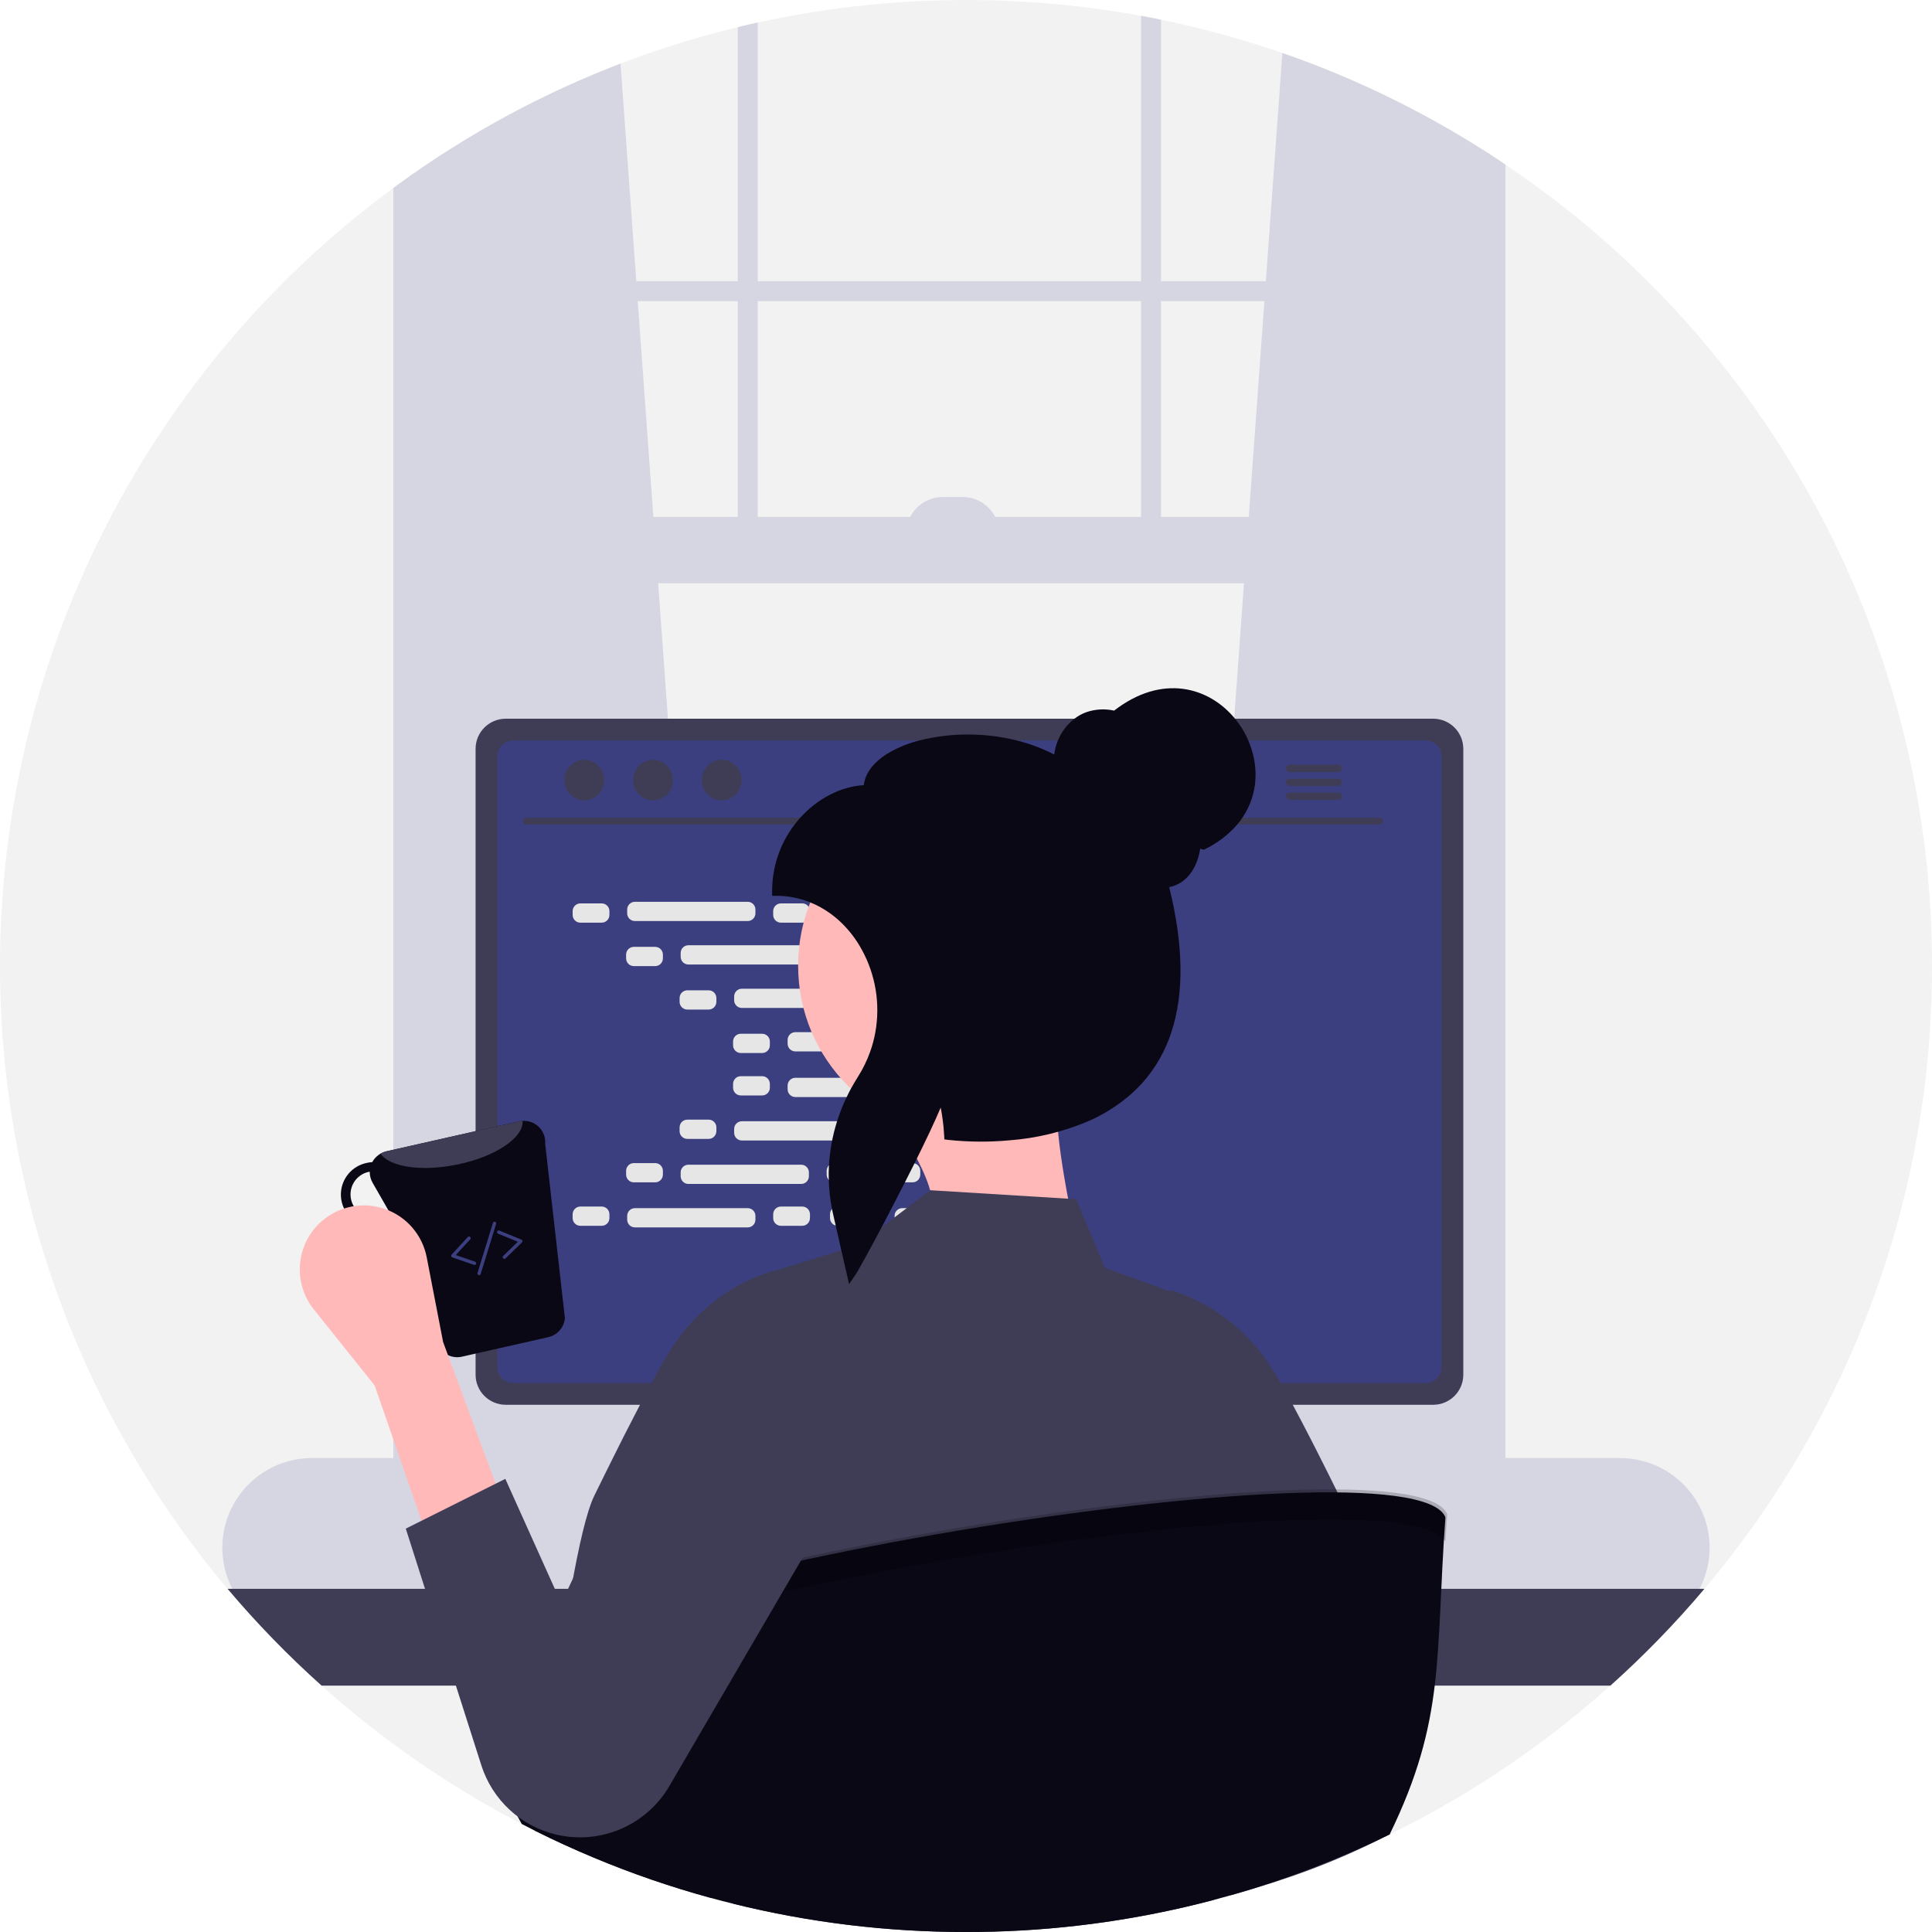
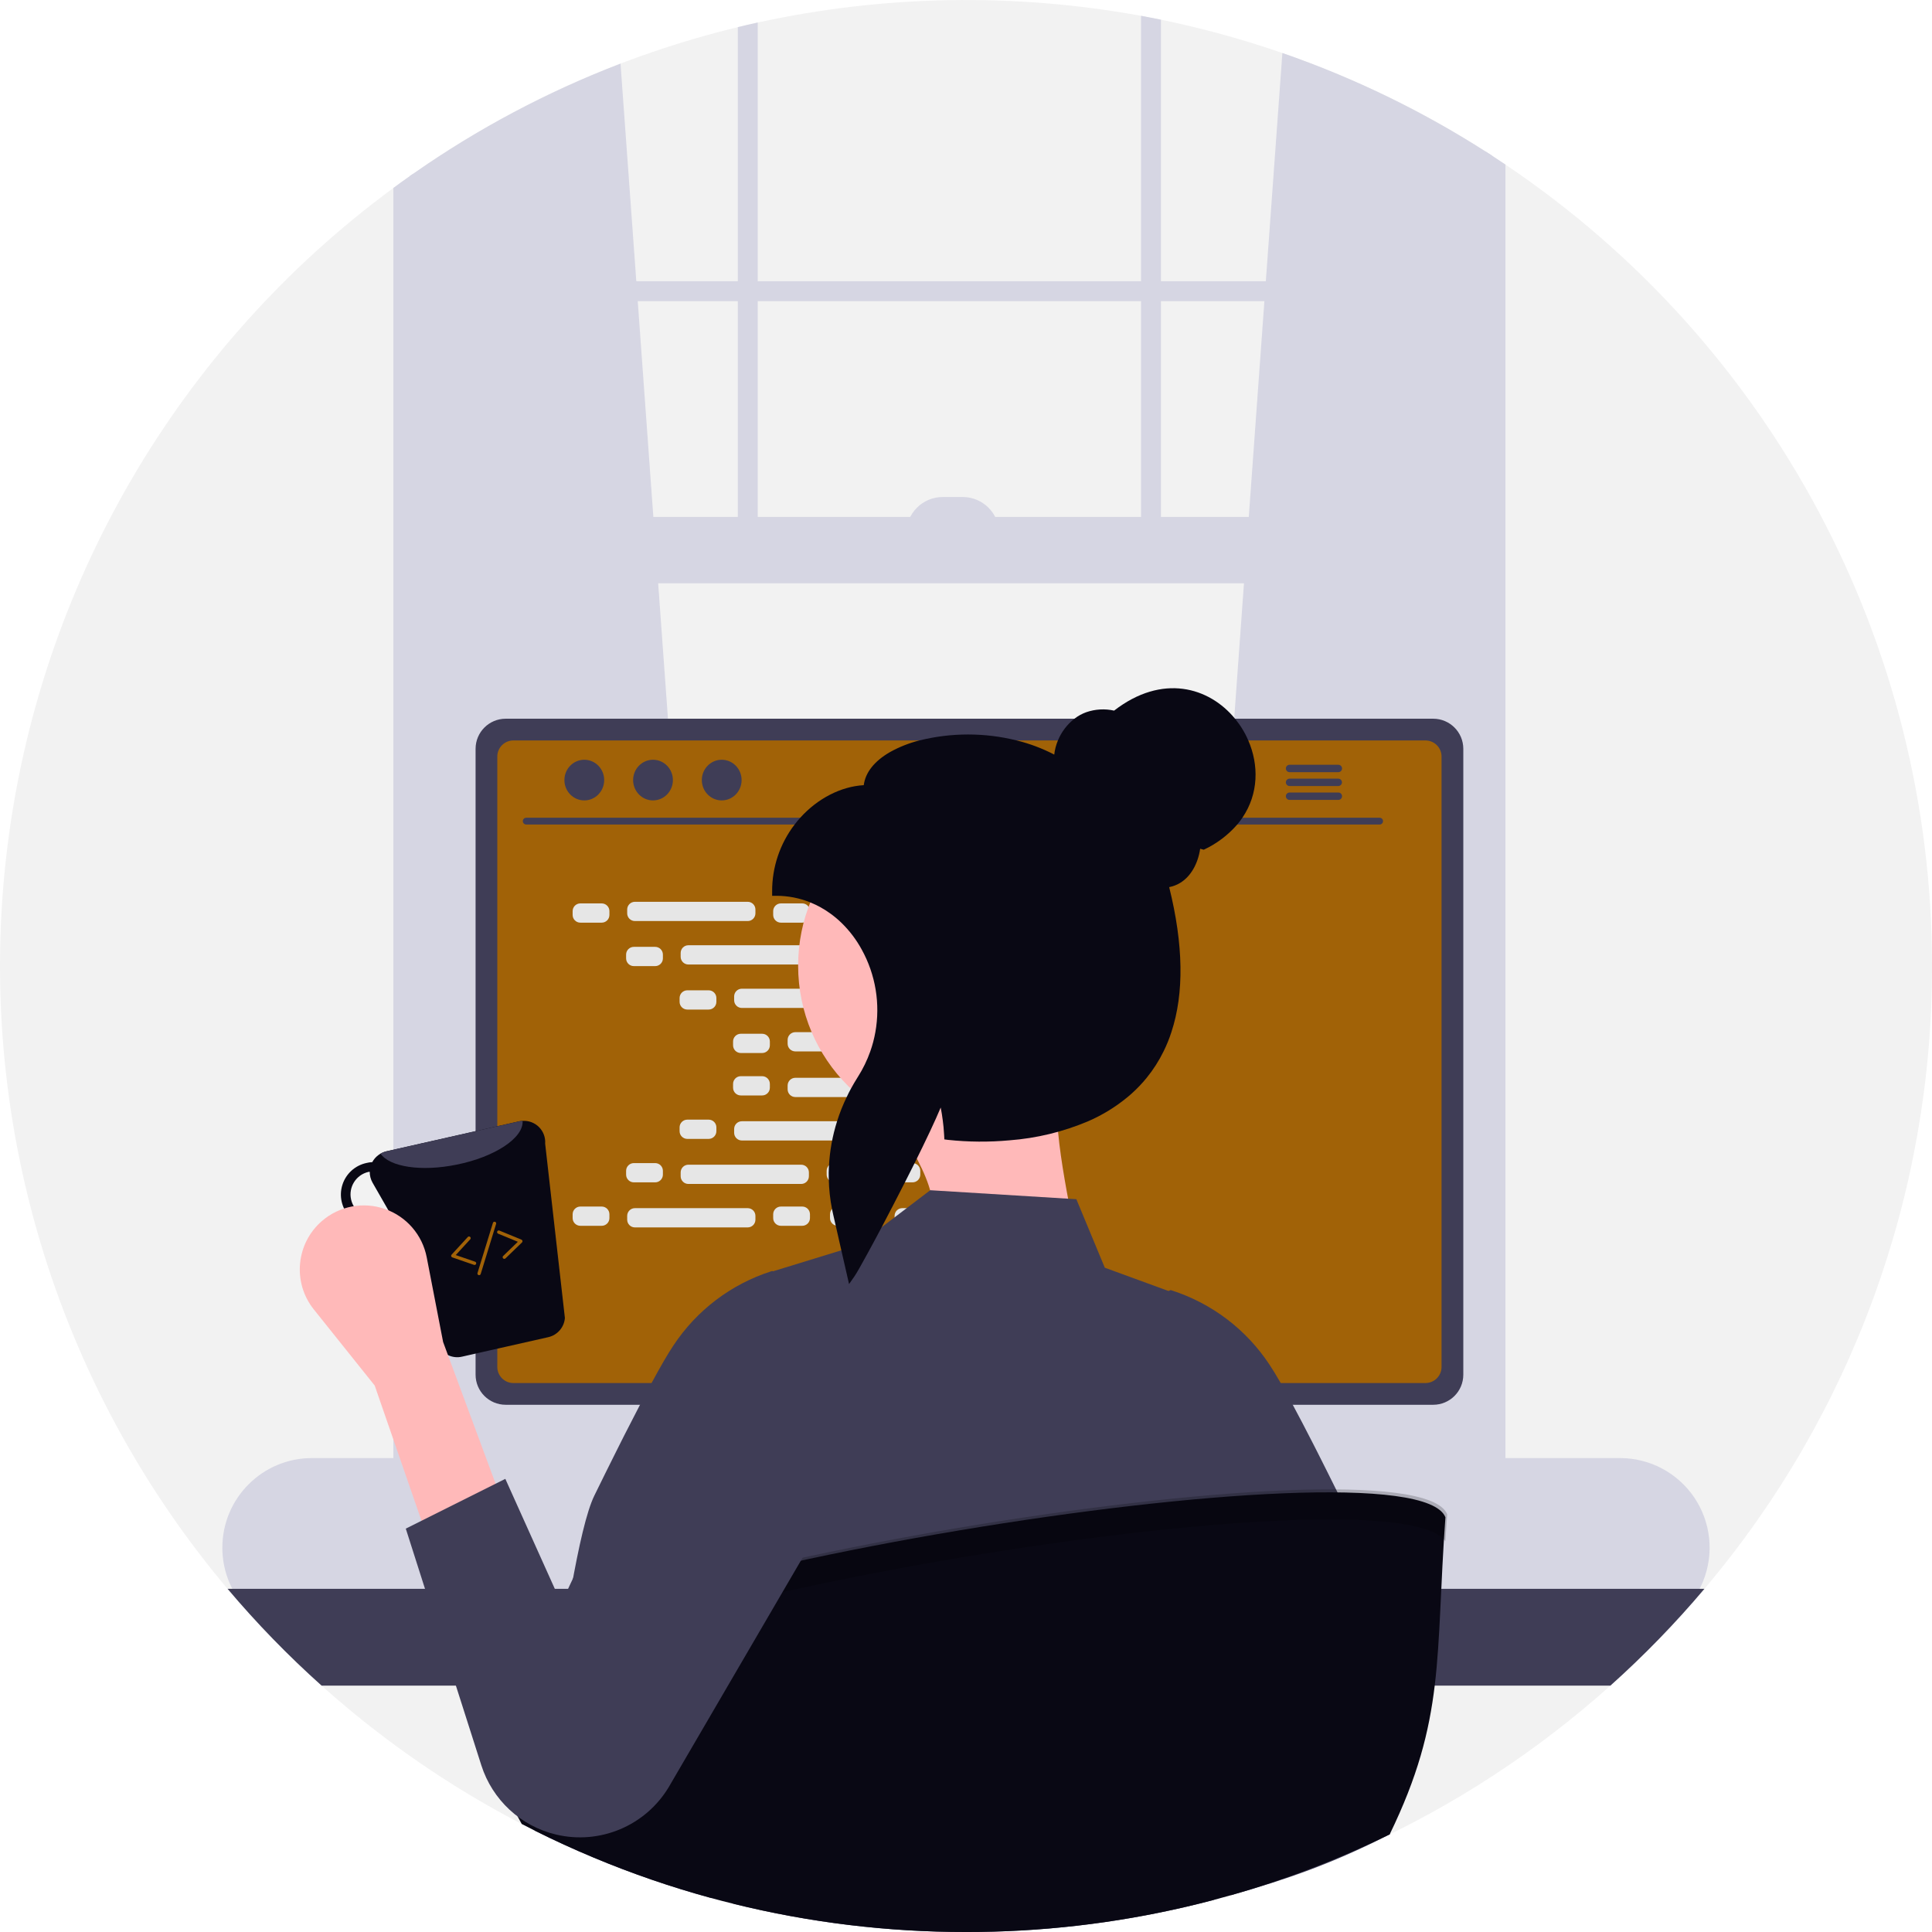
<svg xmlns="http://www.w3.org/2000/svg" width="720" height="719.998" viewBox="0 0 720 719.998" role="img" artist="Katerina Limpitsouni" source="https://undraw.co/">
  <g id="Group_67" data-name="Group 67" transform="translate(-670.999 -251)">
-     <path id="Path_1041-232" data-name="Path 1041" d="M1031,521a358.581,358.581,0,0,1-84.818,232.118c-1.993,2.367-4.023,4.7-6.091,7.013a361.981,361.981,0,0,1-84.07,69.745q-10.8,6.484-22.073,12.22c-.76.386-1.532.772-2.292,1.146-.909.461-1.831.909-2.753,1.358a356.461,356.461,0,0,1-59.194,22.7q-3.177.9-6.365,1.744a359.482,359.482,0,0,1-82.015,11.821c-1.445.037-2.865.062-4.235.087-.486.013-.959.025-1.433.025-1.557.012-3.1.025-4.659.025a360.337,360.337,0,0,1-86.624-10.5q-4.26-1.047-8.483-2.205a355.62,355.62,0,0,1-43.561-14.985q-11.211-4.671-22.024-10.078c-1.632-.822-3.264-1.644-4.871-2.491-.685-.336-1.358-.7-2.03-1.046a361.811,361.811,0,0,1-101.709-79.8c-1.993-2.23-3.949-4.5-5.88-6.776a360.031,360.031,0,0,1,61.773-522.061c2.043-1.507,4.1-3,6.179-4.46l1.233-.859a357.2,357.2,0,0,1,120.955-54.623c2.466-.61,4.933-1.183,7.424-1.719a363.484,363.484,0,0,1,142.854-2.5c2.479.461,4.958.934,7.424,1.445a357.857,357.857,0,0,1,120.955,49.117c.822.523,1.644,1.046,2.466,1.594,1.657,1.071,3.313,2.167,4.945,3.276A359.607,359.607,0,0,1,1031,521Z" transform="translate(360 90)" fill="#f2f2f2" />
-     <path id="Path_1042-233" data-name="Path 1042" d="M549.936,702.564,434.873,712.779l-1.233.112V221.922l1.233-.859a359.155,359.155,0,0,1,77.244-41.032L518,261.123l.536,7.424,5.817,80.421,1.794,24.739L549.724,699.7Z" transform="translate(390.13 94.675)" fill="#d6d6e3" />
-     <path id="Path_1043-234" data-name="Path 1043" d="M777.877,213.557c.822.523,1.644,1.046,2.466,1.594V713.67l-2.466-.224-113.817-10.1.212-2.865,23.581-325.992,1.794-24.739,5.817-80.421L696,261.9l6.166-85.042a358.362,358.362,0,0,1,75.712,36.7Z" transform="translate(446.738 93.896)" fill="#d6d6e3" />
-     <path id="Path_1044-235" data-name="Path 1044" d="M835.7,206.32V713.233c0,9.729-6.7,17.639-14.948,17.639H451.04c-6.826,0-12.619-5.431-14.375-12.843a20.064,20.064,0,0,1-.573-4.8V214.6l-1.233.859c-2.08,1.457-4.136,2.952-6.179,4.46V713.233a28.549,28.549,0,0,0,7.7,19.931,21.252,21.252,0,0,0,9.691,5.8,18.83,18.83,0,0,0,4.97.66H820.756a19,19,0,0,0,4.983-.66c9.94-2.678,17.377-13.192,17.377-25.736V211.191c-1.632-1.109-3.289-2.2-4.945-3.276C837.348,207.366,836.526,206.843,835.7,206.32Z" transform="translate(388.911 101.134)" fill="#d6d6e3" />
+     <path id="Path_1041-1094" data-name="Path 1041" d="M1031,521a358.581,358.581,0,0,1-84.818,232.118c-1.993,2.367-4.023,4.7-6.091,7.013a361.981,361.981,0,0,1-84.07,69.745q-10.8,6.484-22.073,12.22c-.76.386-1.532.772-2.292,1.146-.909.461-1.831.909-2.753,1.358a356.461,356.461,0,0,1-59.194,22.7q-3.177.9-6.365,1.744a359.482,359.482,0,0,1-82.015,11.821c-1.445.037-2.865.062-4.235.087-.486.013-.959.025-1.433.025-1.557.012-3.1.025-4.659.025a360.337,360.337,0,0,1-86.624-10.5q-4.26-1.047-8.483-2.205a355.62,355.62,0,0,1-43.561-14.985q-11.211-4.671-22.024-10.078c-1.632-.822-3.264-1.644-4.871-2.491-.685-.336-1.358-.7-2.03-1.046a361.811,361.811,0,0,1-101.709-79.8c-1.993-2.23-3.949-4.5-5.88-6.776a360.031,360.031,0,0,1,61.773-522.061c2.043-1.507,4.1-3,6.179-4.46l1.233-.859a357.2,357.2,0,0,1,120.955-54.623c2.466-.61,4.933-1.183,7.424-1.719a363.484,363.484,0,0,1,142.854-2.5c2.479.461,4.958.934,7.424,1.445a357.857,357.857,0,0,1,120.955,49.117c.822.523,1.644,1.046,2.466,1.594,1.657,1.071,3.313,2.167,4.945,3.276A359.607,359.607,0,0,1,1031,521Z" transform="translate(360 90)" fill="#f2f2f2" />
+     <path id="Path_1042-1095" data-name="Path 1042" d="M549.936,702.564,434.873,712.779l-1.233.112V221.922l1.233-.859a359.155,359.155,0,0,1,77.244-41.032L518,261.123l.536,7.424,5.817,80.421,1.794,24.739L549.724,699.7Z" transform="translate(390.13 94.675)" fill="#d6d6e3" />
+     <path id="Path_1043-1096" data-name="Path 1043" d="M777.877,213.557c.822.523,1.644,1.046,2.466,1.594V713.67l-2.466-.224-113.817-10.1.212-2.865,23.581-325.992,1.794-24.739,5.817-80.421L696,261.9l6.166-85.042a358.362,358.362,0,0,1,75.712,36.7Z" transform="translate(446.738 93.896)" fill="#d6d6e3" />
+     <path id="Path_1044-1097" data-name="Path 1044" d="M835.7,206.32V713.233c0,9.729-6.7,17.639-14.948,17.639H451.04c-6.826,0-12.619-5.431-14.375-12.843a20.064,20.064,0,0,1-.573-4.8V214.6l-1.233.859c-2.08,1.457-4.136,2.952-6.179,4.46V713.233a28.549,28.549,0,0,0,7.7,19.931,21.252,21.252,0,0,0,9.691,5.8,18.83,18.83,0,0,0,4.97.66H820.756a19,19,0,0,0,4.983-.66c9.94-2.678,17.377-13.192,17.377-25.736V211.191c-1.632-1.109-3.289-2.2-4.945-3.276C837.348,207.366,836.526,206.843,835.7,206.32Z" transform="translate(388.911 101.134)" fill="#d6d6e3" />
    <rect id="Rectangle_265" data-name="Rectangle 265" width="407.026" height="7.423" transform="translate(821.298 355.803)" fill="#d6d6e3" />
-     <path id="Path_1045-236" data-name="Path 1045" d="M531.73,169.459c2.466-.61,4.933-1.183,7.424-1.719V369.3H531.73Z" transform="translate(414.228 91.656)" fill="#d6d6e3" />
-     <path id="Path_1046-237" data-name="Path 1046" d="M652.37,165.73c2.479.461,4.958.934,7.424,1.445V369.8H652.37Z" transform="translate(443.866 91.162)" fill="#d6d6e3" />
-     <path id="Path_1047-238" data-name="Path 1047" d="M898.373,597.21H410.929a33.409,33.409,0,0,0,0,66.818H898.373a33.338,33.338,0,0,0,25.068-11.353,33.758,33.758,0,0,0,3.757-5.2,31.822,31.822,0,0,0,2.18-4.434,33.388,33.388,0,0,0-31-45.828Z" transform="translate(376.343 197.164)" fill="#d6d6e3" />
+     <path id="Path_1045-1098" data-name="Path 1045" d="M531.73,169.459c2.466-.61,4.933-1.183,7.424-1.719V369.3H531.73Z" transform="translate(414.228 91.656)" fill="#d6d6e3" />
+     <path id="Path_1046-1099" data-name="Path 1046" d="M652.37,165.73c2.479.461,4.958.934,7.424,1.445V369.8H652.37Z" transform="translate(443.866 91.162)" fill="#d6d6e3" />
+     <path id="Path_1047-1100" data-name="Path 1047" d="M898.373,597.21H410.929a33.409,33.409,0,0,0,0,66.818H898.373a33.338,33.338,0,0,0,25.068-11.353,33.758,33.758,0,0,0,3.757-5.2,31.822,31.822,0,0,0,2.18-4.434,33.388,33.388,0,0,0-31-45.828Z" transform="translate(376.343 197.164)" fill="#d6d6e3" />
    <rect id="Rectangle_266" data-name="Rectangle 266" width="404.552" height="24.743" transform="translate(823.772 443.642)" fill="#d6d6e3" />
-     <path id="Path_1048-239" data-name="Path 1048" d="M284.729,148.69h7.423A13.609,13.609,0,0,1,305.761,162.3H271.12a13.609,13.609,0,0,1,13.609-13.609Z" transform="translate(737.607 287.529)" fill="#d6d6e3" />
-     <path id="Path_1049-240" data-name="Path 1049" d="M929.452,636.34A359.994,359.994,0,0,1,894.424,672.4H414.118A360,360,0,0,1,379.09,636.34Z" transform="translate(376.729 206.777)" fill="#3f3d56" />
-     <path id="Path_1050-241" data-name="Path 1050" d="M649.079,536.07H568.21a3.957,3.957,0,0,0-1.283.2,4.3,4.3,0,0,0-3.027,4.111V668.136h89.5V540.38a4.314,4.314,0,0,0-4.322-4.31ZM618.473,599.1a9.381,9.381,0,0,1-1.943,5.73,9.548,9.548,0,0,1-17.165-5.73V584.277a9.554,9.554,0,1,1,19.109,0Z" transform="translate(422.131 182.144)" fill="#2f2e41" />
-     <path id="Path_1051-242" data-name="Path 1051" d="M563.68,638.81v12.32a2.416,2.416,0,0,0,2.4,2.417h85.241a2.424,2.424,0,0,0,2.4-2.417V638.81Z" transform="translate(422.077 207.384)" fill="#3f3d56" />
-     <path id="Path_1052-243" data-name="Path 1052" d="M810.165,376.02H464.491a11.225,11.225,0,0,0-11.211,11.2V620.483a11.22,11.22,0,0,0,11.211,11.211H810.165a11.22,11.22,0,0,0,11.211-11.211V387.219A11.225,11.225,0,0,0,810.165,376.02Z" transform="translate(394.955 142.824)" fill="#3f3d56" />
-     <path id="Path_1053-244" data-name="Path 1053" d="M805.678,382.52H465.772a6,6,0,0,0-5.992,6V616.009A6,6,0,0,0,465.772,622H805.678a6,6,0,0,0,5.992-5.992V388.524a6,6,0,0,0-5.991-6Z" transform="translate(396.552 144.421)" fill="#3b3f7f" />
-     <path id="Path_1054-245" data-name="Path 1054" d="M728.575,654l-3.139-14.911a3.728,3.728,0,0,0-2.317-2.7,3.6,3.6,0,0,0-1.32-.249H525.842a3.6,3.6,0,0,0-1.32.249,3.728,3.728,0,0,0-2.317,2.7L519.066,654a3.721,3.721,0,0,0,3.637,4.484H724.925a3.673,3.673,0,0,0,2.89-1.383,3.718,3.718,0,0,0,.76-3.1Z" transform="translate(411.097 206.728)" fill="#2f2e41" />
+     <path id="Path_1048-1101" data-name="Path 1048" d="M284.729,148.69h7.423A13.609,13.609,0,0,1,305.761,162.3H271.12a13.609,13.609,0,0,1,13.609-13.609Z" transform="translate(737.607 287.529)" fill="#d6d6e3" />
+     <path id="Path_1049-1102" data-name="Path 1049" d="M929.452,636.34A359.994,359.994,0,0,1,894.424,672.4H414.118A360,360,0,0,1,379.09,636.34Z" transform="translate(376.729 206.777)" fill="#3f3d56" />
+     <path id="Path_1050-1103" data-name="Path 1050" d="M649.079,536.07H568.21a3.957,3.957,0,0,0-1.283.2,4.3,4.3,0,0,0-3.027,4.111V668.136h89.5V540.38a4.314,4.314,0,0,0-4.322-4.31ZM618.473,599.1a9.381,9.381,0,0,1-1.943,5.73,9.548,9.548,0,0,1-17.165-5.73V584.277a9.554,9.554,0,1,1,19.109,0Z" transform="translate(422.131 182.144)" fill="#2f2e41" />
+     <path id="Path_1051-1104" data-name="Path 1051" d="M563.68,638.81v12.32a2.416,2.416,0,0,0,2.4,2.417h85.241a2.424,2.424,0,0,0,2.4-2.417V638.81Z" transform="translate(422.077 207.384)" fill="#3f3d56" />
+     <path id="Path_1052-1105" data-name="Path 1052" d="M810.165,376.02H464.491a11.225,11.225,0,0,0-11.211,11.2V620.483a11.22,11.22,0,0,0,11.211,11.211H810.165a11.22,11.22,0,0,0,11.211-11.211V387.219A11.225,11.225,0,0,0,810.165,376.02Z" transform="translate(394.955 142.824)" fill="#3f3d56" />
+     <path id="Path_1053-1106" data-name="Path 1053" d="M805.678,382.52H465.772a6,6,0,0,0-5.992,6V616.009A6,6,0,0,0,465.772,622H805.678a6,6,0,0,0,5.992-5.992V388.524a6,6,0,0,0-5.991-6Z" transform="translate(396.552 144.421)" fill="#a16207" />
+     <path id="Path_1054-1107" data-name="Path 1054" d="M728.575,654l-3.139-14.911a3.728,3.728,0,0,0-2.317-2.7,3.6,3.6,0,0,0-1.32-.249H525.842a3.6,3.6,0,0,0-1.32.249,3.728,3.728,0,0,0-2.317,2.7L519.066,654a3.721,3.721,0,0,0,3.637,4.484H724.925a3.673,3.673,0,0,0,2.89-1.383,3.718,3.718,0,0,0,.76-3.1Z" transform="translate(411.097 206.728)" fill="#2f2e41" />
    <rect id="Rectangle_267" data-name="Rectangle 267" width="6.228" height="3.737" rx="0.488" transform="translate(938.376 845.554)" fill="#3f3d56" />
    <rect id="Rectangle_268" data-name="Rectangle 268" width="6.228" height="3.737" rx="0.488" transform="translate(950.832 845.554)" fill="#3f3d56" />
    <rect id="Rectangle_269" data-name="Rectangle 269" width="6.228" height="3.737" rx="0.488" transform="translate(963.289 845.554)" fill="#3f3d56" />
    <rect id="Rectangle_270" data-name="Rectangle 270" width="6.228" height="3.737" rx="0.488" transform="translate(975.746 845.554)" fill="#3f3d56" />
    <rect id="Rectangle_271" data-name="Rectangle 271" width="6.228" height="3.737" rx="0.488" transform="translate(988.202 845.554)" fill="#3f3d56" />
    <rect id="Rectangle_272" data-name="Rectangle 272" width="6.228" height="3.737" rx="0.488" transform="translate(1000.659 845.554)" fill="#3f3d56" />
    <rect id="Rectangle_273" data-name="Rectangle 273" width="6.228" height="3.737" rx="0.488" transform="translate(1013.116 845.554)" fill="#3f3d56" />
    <rect id="Rectangle_274" data-name="Rectangle 274" width="6.228" height="3.737" rx="0.488" transform="translate(1025.573 845.554)" fill="#3f3d56" />
    <rect id="Rectangle_275" data-name="Rectangle 275" width="6.228" height="3.737" rx="0.488" transform="translate(1038.029 845.554)" fill="#3f3d56" />
    <rect id="Rectangle_276" data-name="Rectangle 276" width="6.228" height="3.737" rx="0.488" transform="translate(1050.486 845.554)" fill="#3f3d56" />
    <rect id="Rectangle_277" data-name="Rectangle 277" width="6.228" height="3.737" rx="0.488" transform="translate(1062.943 845.554)" fill="#3f3d56" />
    <rect id="Rectangle_278" data-name="Rectangle 278" width="6.228" height="3.737" rx="0.488" transform="translate(1075.399 845.554)" fill="#3f3d56" />
    <rect id="Rectangle_279" data-name="Rectangle 279" width="6.228" height="3.737" rx="0.488" transform="translate(1087.856 845.554)" fill="#3f3d56" />
    <rect id="Rectangle_280" data-name="Rectangle 280" width="6.228" height="3.737" rx="0.488" transform="translate(1100.313 845.554)" fill="#3f3d56" />
    <rect id="Rectangle_281" data-name="Rectangle 281" width="6.228" height="3.737" rx="0.488" transform="translate(1112.77 845.554)" fill="#3f3d56" />
    <rect id="Rectangle_282" data-name="Rectangle 282" width="6.228" height="3.737" rx="0.488" transform="translate(1125.226 845.554)" fill="#3f3d56" />
    <rect id="Rectangle_283" data-name="Rectangle 283" width="6.228" height="3.737" rx="0.488" transform="translate(938.228 851.782)" fill="#3f3d56" />
    <rect id="Rectangle_284" data-name="Rectangle 284" width="6.228" height="3.737" rx="0.488" transform="translate(950.685 851.782)" fill="#3f3d56" />
    <rect id="Rectangle_285" data-name="Rectangle 285" width="6.228" height="3.737" rx="0.488" transform="translate(963.142 851.782)" fill="#3f3d56" />
    <rect id="Rectangle_286" data-name="Rectangle 286" width="6.228" height="3.737" rx="0.488" transform="translate(975.599 851.782)" fill="#3f3d56" />
    <rect id="Rectangle_287" data-name="Rectangle 287" width="6.228" height="3.737" rx="0.488" transform="translate(988.055 851.782)" fill="#3f3d56" />
    <rect id="Rectangle_288" data-name="Rectangle 288" width="6.228" height="3.737" rx="0.488" transform="translate(1000.512 851.782)" fill="#3f3d56" />
    <rect id="Rectangle_289" data-name="Rectangle 289" width="6.228" height="3.737" rx="0.488" transform="translate(1012.969 851.782)" fill="#3f3d56" />
    <rect id="Rectangle_290" data-name="Rectangle 290" width="6.228" height="3.737" rx="0.488" transform="translate(1025.425 851.782)" fill="#3f3d56" />
    <rect id="Rectangle_291" data-name="Rectangle 291" width="6.228" height="3.737" rx="0.488" transform="translate(1037.882 851.782)" fill="#3f3d56" />
    <rect id="Rectangle_292" data-name="Rectangle 292" width="6.228" height="3.737" rx="0.488" transform="translate(1050.339 851.782)" fill="#3f3d56" />
    <rect id="Rectangle_293" data-name="Rectangle 293" width="6.228" height="3.737" rx="0.488" transform="translate(1062.795 851.782)" fill="#3f3d56" />
    <rect id="Rectangle_294" data-name="Rectangle 294" width="6.228" height="3.737" rx="0.488" transform="translate(1075.252 851.782)" fill="#3f3d56" />
    <rect id="Rectangle_295" data-name="Rectangle 295" width="6.228" height="3.737" rx="0.488" transform="translate(1087.709 851.782)" fill="#3f3d56" />
    <rect id="Rectangle_296" data-name="Rectangle 296" width="6.228" height="3.737" rx="0.488" transform="translate(1100.166 851.782)" fill="#3f3d56" />
    <rect id="Rectangle_297" data-name="Rectangle 297" width="6.228" height="3.737" rx="0.488" transform="translate(1112.622 851.782)" fill="#3f3d56" />
    <rect id="Rectangle_298" data-name="Rectangle 298" width="6.228" height="3.737" rx="0.488" transform="translate(1125.079 851.782)" fill="#3f3d56" />
    <rect id="Rectangle_299" data-name="Rectangle 299" width="49.827" height="3.737" rx="0.488" transform="translate(998.021 859.256)" fill="#3f3d56" />
-     <path id="Path_1055-246" data-name="Path 1055" d="M786.723,408.176H468.674a1.265,1.265,0,1,1,0-2.53H786.723a1.265,1.265,0,1,1,0,2.53Z" transform="translate(398.426 150.102)" fill="#3f3d56" />
+     <path id="Path_1055-1108" data-name="Path 1055" d="M786.723,408.176H468.674a1.265,1.265,0,1,1,0-2.53H786.723a1.265,1.265,0,1,1,0,2.53Z" transform="translate(398.426 150.102)" fill="#3f3d56" />
    <ellipse id="Ellipse_180" data-name="Ellipse 180" cx="7.412" cy="7.577" rx="7.412" ry="7.577" transform="translate(881.338 534.136)" fill="#3f3d56" />
    <ellipse id="Ellipse_181" data-name="Ellipse 181" cx="7.412" cy="7.577" rx="7.412" ry="7.577" transform="translate(906.944 534.136)" fill="#3f3d56" />
    <ellipse id="Ellipse_182" data-name="Ellipse 182" cx="7.412" cy="7.577" rx="7.412" ry="7.577" transform="translate(932.55 534.136)" fill="#3f3d56" />
-     <path id="Path_1056-247" data-name="Path 1056" d="M715.222,389.8H697.035a1.377,1.377,0,0,0,0,2.753h18.187a1.377,1.377,0,1,0,0-2.753Z" transform="translate(454.508 146.21)" fill="#3f3d56" />
-     <path id="Path_1057-248" data-name="Path 1057" d="M715.222,393.95H697.035a1.377,1.377,0,0,0,0,2.753h18.187a1.376,1.376,0,1,0,0-2.753Z" transform="translate(454.508 147.229)" fill="#3f3d56" />
-     <path id="Path_1058-249" data-name="Path 1058" d="M715.222,398.1H697.035a1.377,1.377,0,0,0,0,2.753h18.187a1.377,1.377,0,1,0,0-2.753Z" transform="translate(454.508 148.249)" fill="#3f3d56" />
+     <path id="Path_1056-1109" data-name="Path 1056" d="M715.222,389.8H697.035a1.377,1.377,0,0,0,0,2.753h18.187a1.377,1.377,0,1,0,0-2.753Z" transform="translate(454.508 146.21)" fill="#3f3d56" />
+     <path id="Path_1057-1110" data-name="Path 1057" d="M715.222,393.95H697.035a1.377,1.377,0,0,0,0,2.753h18.187a1.376,1.376,0,1,0,0-2.753Z" transform="translate(454.508 147.229)" fill="#3f3d56" />
+     <path id="Path_1058-1111" data-name="Path 1058" d="M715.222,398.1H697.035a1.377,1.377,0,0,0,0,2.753h18.187a1.377,1.377,0,1,0,0-2.753Z" transform="translate(454.508 148.249)" fill="#3f3d56" />
    <rect id="Rectangle_300" data-name="Rectangle 300" width="13.71" height="7.175" rx="2.88" transform="translate(884.402 587.672)" fill="#e6e6e6" />
    <rect id="Rectangle_301" data-name="Rectangle 301" width="13.71" height="7.175" rx="2.88" transform="translate(959.142 587.672)" fill="#e6e6e6" />
    <rect id="Rectangle_302" data-name="Rectangle 302" width="13.71" height="7.175" rx="2.88" transform="translate(980.318 587.672)" fill="#e6e6e6" />
    <rect id="Rectangle_303" data-name="Rectangle 303" width="47.791" height="7.175" rx="2.88" transform="translate(904.732 587.073)" fill="#e6e6e6" />
    <rect id="Rectangle_304" data-name="Rectangle 304" width="47.791" height="7.175" rx="2.88" transform="translate(1004.385 587.073)" fill="#e6e6e6" />
    <rect id="Rectangle_305" data-name="Rectangle 305" width="13.71" height="7.175" rx="2.88" transform="translate(904.332 603.866)" fill="#e6e6e6" />
    <rect id="Rectangle_306" data-name="Rectangle 306" width="13.71" height="7.175" rx="2.88" transform="translate(979.073 603.866)" fill="#e6e6e6" />
    <rect id="Rectangle_307" data-name="Rectangle 307" width="13.71" height="7.175" rx="2.88" transform="translate(1000.249 603.866)" fill="#e6e6e6" />
    <rect id="Rectangle_308" data-name="Rectangle 308" width="47.791" height="7.175" rx="2.88" transform="translate(924.662 603.267)" fill="#e6e6e6" />
    <rect id="Rectangle_309" data-name="Rectangle 309" width="47.791" height="7.175" rx="2.88" transform="translate(1024.316 603.267)" fill="#e6e6e6" />
    <rect id="Rectangle_310" data-name="Rectangle 310" width="13.71" height="7.175" rx="2.88" transform="translate(924.263 620.059)" fill="#e6e6e6" />
    <rect id="Rectangle_311" data-name="Rectangle 311" width="13.71" height="7.175" rx="2.88" transform="translate(999.003 620.059)" fill="#e6e6e6" />
    <rect id="Rectangle_312" data-name="Rectangle 312" width="13.71" height="7.175" rx="2.88" transform="translate(1020.18 620.059)" fill="#e6e6e6" />
    <rect id="Rectangle_313" data-name="Rectangle 313" width="47.791" height="7.175" rx="2.88" transform="translate(944.593 619.461)" fill="#e6e6e6" />
    <rect id="Rectangle_314" data-name="Rectangle 314" width="47.791" height="7.175" rx="2.88" transform="translate(1044.247 619.461)" fill="#e6e6e6" />
    <rect id="Rectangle_315" data-name="Rectangle 315" width="13.71" height="7.175" rx="2.88" transform="translate(944.194 636.253)" fill="#e6e6e6" />
    <rect id="Rectangle_316" data-name="Rectangle 316" width="13.71" height="7.175" rx="2.88" transform="translate(1018.934 636.253)" fill="#e6e6e6" />
    <rect id="Rectangle_317" data-name="Rectangle 317" width="13.71" height="7.175" rx="2.88" transform="translate(1040.111 636.253)" fill="#e6e6e6" />
    <rect id="Rectangle_318" data-name="Rectangle 318" width="47.791" height="7.175" rx="2.88" transform="translate(964.524 635.655)" fill="#e6e6e6" />
    <rect id="Rectangle_319" data-name="Rectangle 319" width="13.71" height="7.175" rx="2.88" transform="translate(959.142 700.646)" fill="#e6e6e6" />
    <rect id="Rectangle_320" data-name="Rectangle 320" width="13.71" height="7.175" rx="2.88" transform="translate(980.318 700.646)" fill="#e6e6e6" />
    <rect id="Rectangle_321" data-name="Rectangle 321" width="47.791" height="7.175" rx="2.88" transform="translate(1004.385 701.244)" fill="#e6e6e6" />
    <rect id="Rectangle_322" data-name="Rectangle 322" width="13.71" height="7.175" rx="2.88" transform="translate(884.402 700.646)" fill="#e6e6e6" />
    <rect id="Rectangle_323" data-name="Rectangle 323" width="47.791" height="7.175" rx="2.88" transform="translate(904.732 701.244)" fill="#e6e6e6" />
    <rect id="Rectangle_324" data-name="Rectangle 324" width="13.71" height="7.175" rx="2.88" transform="translate(904.332 684.452)" fill="#e6e6e6" />
    <rect id="Rectangle_325" data-name="Rectangle 325" width="13.71" height="7.175" rx="2.88" transform="translate(979.073 684.452)" fill="#e6e6e6" />
    <rect id="Rectangle_326" data-name="Rectangle 326" width="13.71" height="7.175" rx="2.88" transform="translate(1000.249 684.452)" fill="#e6e6e6" />
    <rect id="Rectangle_327" data-name="Rectangle 327" width="47.791" height="7.175" rx="2.88" transform="translate(924.662 685.05)" fill="#e6e6e6" />
    <rect id="Rectangle_328" data-name="Rectangle 328" width="13.71" height="7.175" rx="2.88" transform="translate(924.263 668.258)" fill="#e6e6e6" />
    <rect id="Rectangle_329" data-name="Rectangle 329" width="13.71" height="7.175" rx="2.88" transform="translate(999.003 668.258)" fill="#e6e6e6" />
    <rect id="Rectangle_330" data-name="Rectangle 330" width="13.71" height="7.175" rx="2.88" transform="translate(1020.18 668.258)" fill="#e6e6e6" />
    <rect id="Rectangle_331" data-name="Rectangle 331" width="47.791" height="7.175" rx="2.88" transform="translate(944.593 668.856)" fill="#e6e6e6" />
    <rect id="Rectangle_332" data-name="Rectangle 332" width="13.71" height="7.175" rx="2.88" transform="translate(944.194 652.065)" fill="#e6e6e6" />
    <rect id="Rectangle_333" data-name="Rectangle 333" width="13.71" height="7.175" rx="2.88" transform="translate(1018.934 652.065)" fill="#e6e6e6" />
    <rect id="Rectangle_334" data-name="Rectangle 334" width="13.71" height="7.175" rx="2.88" transform="translate(1040.111 652.065)" fill="#e6e6e6" />
    <rect id="Rectangle_335" data-name="Rectangle 335" width="47.791" height="7.175" rx="2.88" transform="translate(964.524 652.663)" fill="#e6e6e6" />
-     <path id="Path_223-250" data-name="Path 223" d="M304.558,542.57s20.613,28.936,13.251,36.771,55.23,8.03,55.23,8.03-9.4-42.094-6.635-51.781Z" transform="translate(699.068 125.378)" fill="#ffb9b9" />
-     <path id="Path_1059-251" data-name="Path 1059" d="M789.655,757.108c-.76.386-1.532.772-2.292,1.146-19.682,9.841-35.427,15.434-56.964,21.563-1.819-20.3-3.575-55.993-5.282-78.116-.448-5.742-.9-10.563-1.333-13.964a18.912,18.912,0,0,0-1.1-5.294l.075,5.294.187,13.964,1.084,79.86a359.487,359.487,0,0,1-82.015,11.821c-1.445.037-2.865.062-4.235.087-.486.012-.959.025-1.433.025-1.557.013-3.1.025-4.659.025a360.338,360.338,0,0,1-86.624-10.5c.61-20.093,1.221-55.383,1.806-81.318.125-5.07.237-9.791.361-13.964.237-8.919.486-15.347.723-17.5a5.432,5.432,0,0,0-.486,1.208,121.028,121.028,0,0,0-2.354,16.293c-.436,4.173-.872,8.894-1.308,13.964-2.317,26.944-4.733,63.579-7.225,79.113a355.621,355.621,0,0,1-43.561-14.985Q481.812,761.157,471,755.751c1.37-8.969,2.8-19.021,4.273-29.448,1.146-8.084,2.329-16.393,3.538-24.6,1.868-12.681,3.787-25.113,5.73-36.062,2.84-15.994,5.755-28.85,8.645-34.754,2.741-5.606,5.481-11.136,8.134-16.43.922-1.856,1.844-3.687,2.741-5.468.212-.424.424-.835.635-1.246,1.906-3.749,3.75-7.337,5.506-10.7,1.507-2.878,2.94-5.593,4.3-8.1,3.289-6.079,6.079-10.925,8.147-13.989a68.831,68.831,0,0,1,36.473-27.666l.374-.1.262.112,25.474-7.823,3.725-1.146,2.5-.772,8.819-6.714,4.8-3.65,4.5-3.426,8.794-6.689,54.448,3.351,10.6,25.524,23.742,8.682.411-.187.361-.149.374.1a68.893,68.893,0,0,1,36.473,27.666c1.171,1.756,2.591,4.073,4.2,6.876,1.37,2.379,2.865,5.095,4.484,8.1,2.3,4.273,4.821,9.093,7.487,14.313.585,1.146,1.183,2.317,1.781,3.5q1.663,3.288,3.376,6.714c2.653,5.294,5.394,10.825,8.134,16.443,2.379,4.871,4.783,14.886,7.15,27.629,1.956,10.588,3.9,23.07,5.78,36.062,2.466,16.842-.162,37.009,2.068,52.505C789.369,755.19,789.518,756.149,789.655,757.108Z" transform="translate(399.308 177.479)" fill="#3f3d56" />
+     <path id="Path_223-1112" data-name="Path 223" d="M304.558,542.57s20.613,28.936,13.251,36.771,55.23,8.03,55.23,8.03-9.4-42.094-6.635-51.781Z" transform="translate(699.068 125.378)" fill="#ffb9b9" />
+     <path id="Path_1059-1113" data-name="Path 1059" d="M789.655,757.108c-.76.386-1.532.772-2.292,1.146-19.682,9.841-35.427,15.434-56.964,21.563-1.819-20.3-3.575-55.993-5.282-78.116-.448-5.742-.9-10.563-1.333-13.964a18.912,18.912,0,0,0-1.1-5.294l.075,5.294.187,13.964,1.084,79.86a359.487,359.487,0,0,1-82.015,11.821c-1.445.037-2.865.062-4.235.087-.486.012-.959.025-1.433.025-1.557.013-3.1.025-4.659.025a360.338,360.338,0,0,1-86.624-10.5c.61-20.093,1.221-55.383,1.806-81.318.125-5.07.237-9.791.361-13.964.237-8.919.486-15.347.723-17.5a5.432,5.432,0,0,0-.486,1.208,121.028,121.028,0,0,0-2.354,16.293c-.436,4.173-.872,8.894-1.308,13.964-2.317,26.944-4.733,63.579-7.225,79.113a355.621,355.621,0,0,1-43.561-14.985Q481.812,761.157,471,755.751c1.37-8.969,2.8-19.021,4.273-29.448,1.146-8.084,2.329-16.393,3.538-24.6,1.868-12.681,3.787-25.113,5.73-36.062,2.84-15.994,5.755-28.85,8.645-34.754,2.741-5.606,5.481-11.136,8.134-16.43.922-1.856,1.844-3.687,2.741-5.468.212-.424.424-.835.635-1.246,1.906-3.749,3.75-7.337,5.506-10.7,1.507-2.878,2.94-5.593,4.3-8.1,3.289-6.079,6.079-10.925,8.147-13.989a68.831,68.831,0,0,1,36.473-27.666l.374-.1.262.112,25.474-7.823,3.725-1.146,2.5-.772,8.819-6.714,4.8-3.65,4.5-3.426,8.794-6.689,54.448,3.351,10.6,25.524,23.742,8.682.411-.187.361-.149.374.1a68.893,68.893,0,0,1,36.473,27.666c1.171,1.756,2.591,4.073,4.2,6.876,1.37,2.379,2.865,5.095,4.484,8.1,2.3,4.273,4.821,9.093,7.487,14.313.585,1.146,1.183,2.317,1.781,3.5q1.663,3.288,3.376,6.714c2.653,5.294,5.394,10.825,8.134,16.443,2.379,4.871,4.783,14.886,7.15,27.629,1.956,10.588,3.9,23.07,5.78,36.062,2.466,16.842-.162,37.009,2.068,52.505C789.369,755.19,789.518,756.149,789.655,757.108Z" transform="translate(399.308 177.479)" fill="#3f3d56" />
    <circle id="Ellipse_183" data-name="Ellipse 183" cx="63.326" cy="63.326" r="63.326" transform="translate(968.44 547.534)" fill="#ffb9b9" />
-     <path id="Path_1060-252" data-name="Path 1060" d="M719.446,386.358a33.145,33.145,0,0,0-4.945-8.1c-9.617-11.747-27.106-16.916-45.056-3.015a19.032,19.032,0,0,0-10.4.6,16.08,16.08,0,0,0-4.385,2.417,19.894,19.894,0,0,0-6.154,8.1,19.335,19.335,0,0,0-1.37,5.269,62.987,62.987,0,0,0-13.989-5.269,75.163,75.163,0,0,0-36.286,0,45.522,45.522,0,0,0-10.937,4.335c-5.83,3.363-9.181,7.611-9.779,12.332-8.408.473-17.153,4.9-23.668,12.145-.735.81-1.445,1.657-2.105,2.529A40.745,40.745,0,0,0,542,442.675v1.582h1.582a33.472,33.472,0,0,1,12.644,2.466,34.361,34.361,0,0,1,7.337,4.048,35.816,35.816,0,0,1,4.2,3.488,41.71,41.71,0,0,1,7.624,10.028,46.663,46.663,0,0,1,5.082,30.781,45.1,45.1,0,0,1-1.893,7.175,46.816,46.816,0,0,1-4.622,9.5c-.075.112-.137.224-.212.336-.835,1.333-1.632,2.691-2.379,4.061-.561,1.021-1.084,2.068-1.57,3.114a64.732,64.732,0,0,0-3.587,9.019,66.749,66.749,0,0,0-3.04,16.866c-.087,1.52-.112,3.039-.062,4.559a64.74,64.74,0,0,0,1.283,11.66c.112.523.224,1.034.336,1.557l.909,3.974,2.155,9.48,1.495,6.527,1.383,6.054,2.043-2.927c.7-1,2.454-4.061,4.808-8.4,1.557-2.828,3.363-6.2,5.319-9.891,2.728-5.17,5.718-10.937,8.645-16.692,1.183-2.329,2.354-4.646,3.488-6.913,2.143-4.3,4.161-8.446,5.892-12.133,1.594-3.4,2.952-6.415,3.961-8.832.311,1.582.573,3.189.772,4.808.224,1.644.386,3.313.473,4.983.025.249.037.511.05.76l.05,1.022.012.3,1.32.174a115.869,115.869,0,0,0,22.92.174h.012a93.25,93.25,0,0,0,29.348-7.113,61.357,61.357,0,0,0,14.7-9.019,51.437,51.437,0,0,0,5.8-5.63c.448-.511.884-1.021,1.308-1.545a51.227,51.227,0,0,0,6.291-9.841,52.062,52.062,0,0,0,2.915-7.175c4.783-14.487,4.509-32.562-.822-54.037a12.363,12.363,0,0,0,4.073-1.57c3.911-2.354,6.627-7.026,7.474-12.731l1.345.361a37.5,37.5,0,0,0,12.469-9.392,30.043,30.043,0,0,0,1.918-2.529C723.345,406.2,723.395,395.439,719.446,386.358Z" transform="translate(416.751 140.583)" fill="#090814" />
-     <path id="Path_1061-253" data-name="Path 1061" d="M206.32,483.352,216.9,442.5l9.346,35.247Z" transform="translate(721.688 359.711)" opacity="0.2" />
-     <path id="Path_1062-254" data-name="Path 1062" d="M813.893,616.764c-3.787,52.169.137,75.139-20.765,118.152a356.456,356.456,0,0,1-59.194,22.7q-3.177.9-6.365,1.744a359.48,359.48,0,0,1-82.015,11.822c-1.445.037-2.865.062-4.235.087-.486.013-.959.025-1.433.025-1.557.012-3.1.025-4.659.025a360.338,360.338,0,0,1-86.624-10.5q-4.26-1.047-8.483-2.205a355.631,355.631,0,0,1-43.561-14.985q-11.211-4.671-22.024-10.078c-1.632-.822-3.264-1.644-4.871-2.491-8.259-14.524-12.955-32.188-13.055-53.414C462.328,641.067,801.262,585.224,813.893,616.764Z" transform="translate(395.773 199.683)" fill="#090814" />
-     <path id="Path_1063-255" data-name="Path 1063" d="M813.755,625.916c.193-3.23.41-6.566.662-10.04-12.631-31.54-351.566,24.3-357.284,60.876.016,3.353.159,6.607.4,9.784C471.38,650.439,793.373,597.364,813.755,625.916Z" transform="translate(395.902 199.465)" opacity="0.2" />
-     <path id="Path_1064-256" data-name="Path 1064" d="M489.077,504.829a7.928,7.928,0,0,0-8.412-8.49,7.3,7.3,0,0,0-1.252.157l-49.53,11.189a8.156,8.156,0,0,0-5.243,4.03,10.193,10.193,0,0,0-2.152.313A12.035,12.035,0,1,0,427.81,535.5a12.2,12.2,0,0,0,4.851-2.347l16.784,47.262a7.883,7.883,0,0,0,8.646,3.795l32.2-7.277a7.992,7.992,0,0,0,6.142-7.12Zm-62.011,27.308a8.608,8.608,0,0,1-3.834-16.784c.156-.039.313,0,.47-.039a8.105,8.105,0,0,0,1.056,4.069L430.9,530.1A8.1,8.1,0,0,1,427.066,532.138Z" transform="translate(385.087 172.379)" fill="#090814" />
-     <path id="Path_1065-257" data-name="Path 1065" d="M477.783,496.336c.47,6.26-10.25,13.459-24.609,16.315-13.185,2.7-25,.821-28.326-4.108a7.5,7.5,0,0,1,2.152-.861l49.53-11.189a7.3,7.3,0,0,1,1.252-.157Z" transform="translate(387.97 172.382)" fill="#3f3d56" />
-     <path id="Path_1066-258" data-name="Path 1066" d="M449.463,649.033l27.82-13.91-23.184-62.6-6.11-31.568a23.869,23.869,0,0,0-38.967-13.587h0a23.869,23.869,0,0,0-3.1,33.033l22.68,28.35Z" transform="translate(382.034 178.595)" fill="#ffb9b9" />
-     <path id="Path_1067-259" data-name="Path 1067" d="M469.493,617.776,432.4,636.323l28.15,88.2a38.587,38.587,0,0,0,27.823,25.806h0A38.587,38.587,0,0,0,530.4,732.649L605.044,604.7a39.388,39.388,0,0,0-12.7-53.541h0a39.389,39.389,0,0,0-56.424,15.9l-45.562,97.083Z" transform="translate(389.825 184.349)" fill="#3f3d56" />
-     <path id="Path_1068-260" data-name="Path 1068" d="M454.687,541.53a.617.617,0,0,1-.2-.034l-8.1-2.788a.622.622,0,0,1-.256-1.01l6.023-6.558a.623.623,0,1,1,.917.842l-5.38,5.857,7.2,2.479a.623.623,0,0,1-.2,1.212Z" transform="translate(393.158 180.883)" fill="#3b3f7f" />
-     <path id="Path_1069-261" data-name="Path 1069" d="M462.41,539.706a.623.623,0,0,1-.433-1.07l5.474-5.293-7.354-3.03a.622.622,0,0,1,.474-1.151l8.233,3.393a.622.622,0,0,1,.2,1.023l-6.158,5.953a.622.622,0,0,1-.433.175Z" transform="translate(396.535 180.435)" fill="#3b3f7f" />
-     <path id="Path_1070-262" data-name="Path 1070" d="M454.454,546.431a.6.6,0,0,1-.183-.028.622.622,0,0,1-.412-.778l5.748-18.685a.623.623,0,1,1,1.191.367l-5.748,18.685A.623.623,0,0,1,454.454,546.431Z" transform="translate(395.09 179.793)" fill="#3b3f7f" />
+     <path id="Path_1060-1114" data-name="Path 1060" d="M719.446,386.358a33.145,33.145,0,0,0-4.945-8.1c-9.617-11.747-27.106-16.916-45.056-3.015a19.032,19.032,0,0,0-10.4.6,16.08,16.08,0,0,0-4.385,2.417,19.894,19.894,0,0,0-6.154,8.1,19.335,19.335,0,0,0-1.37,5.269,62.987,62.987,0,0,0-13.989-5.269,75.163,75.163,0,0,0-36.286,0,45.522,45.522,0,0,0-10.937,4.335c-5.83,3.363-9.181,7.611-9.779,12.332-8.408.473-17.153,4.9-23.668,12.145-.735.81-1.445,1.657-2.105,2.529A40.745,40.745,0,0,0,542,442.675v1.582h1.582a33.472,33.472,0,0,1,12.644,2.466,34.361,34.361,0,0,1,7.337,4.048,35.816,35.816,0,0,1,4.2,3.488,41.71,41.71,0,0,1,7.624,10.028,46.663,46.663,0,0,1,5.082,30.781,45.1,45.1,0,0,1-1.893,7.175,46.816,46.816,0,0,1-4.622,9.5c-.075.112-.137.224-.212.336-.835,1.333-1.632,2.691-2.379,4.061-.561,1.021-1.084,2.068-1.57,3.114a64.732,64.732,0,0,0-3.587,9.019,66.749,66.749,0,0,0-3.04,16.866c-.087,1.52-.112,3.039-.062,4.559a64.74,64.74,0,0,0,1.283,11.66c.112.523.224,1.034.336,1.557l.909,3.974,2.155,9.48,1.495,6.527,1.383,6.054,2.043-2.927c.7-1,2.454-4.061,4.808-8.4,1.557-2.828,3.363-6.2,5.319-9.891,2.728-5.17,5.718-10.937,8.645-16.692,1.183-2.329,2.354-4.646,3.488-6.913,2.143-4.3,4.161-8.446,5.892-12.133,1.594-3.4,2.952-6.415,3.961-8.832.311,1.582.573,3.189.772,4.808.224,1.644.386,3.313.473,4.983.025.249.037.511.05.76l.05,1.022.012.3,1.32.174a115.869,115.869,0,0,0,22.92.174h.012a93.25,93.25,0,0,0,29.348-7.113,61.357,61.357,0,0,0,14.7-9.019,51.437,51.437,0,0,0,5.8-5.63c.448-.511.884-1.021,1.308-1.545a51.227,51.227,0,0,0,6.291-9.841,52.062,52.062,0,0,0,2.915-7.175c4.783-14.487,4.509-32.562-.822-54.037a12.363,12.363,0,0,0,4.073-1.57c3.911-2.354,6.627-7.026,7.474-12.731l1.345.361a37.5,37.5,0,0,0,12.469-9.392,30.043,30.043,0,0,0,1.918-2.529C723.345,406.2,723.395,395.439,719.446,386.358Z" transform="translate(416.751 140.583)" fill="#090814" />
+     <path id="Path_1061-1115" data-name="Path 1061" d="M206.32,483.352,216.9,442.5l9.346,35.247Z" transform="translate(721.688 359.711)" opacity="0.2" />
+     <path id="Path_1062-1116" data-name="Path 1062" d="M813.893,616.764c-3.787,52.169.137,75.139-20.765,118.152a356.456,356.456,0,0,1-59.194,22.7q-3.177.9-6.365,1.744a359.48,359.48,0,0,1-82.015,11.822c-1.445.037-2.865.062-4.235.087-.486.013-.959.025-1.433.025-1.557.012-3.1.025-4.659.025a360.338,360.338,0,0,1-86.624-10.5q-4.26-1.047-8.483-2.205a355.631,355.631,0,0,1-43.561-14.985q-11.211-4.671-22.024-10.078c-1.632-.822-3.264-1.644-4.871-2.491-8.259-14.524-12.955-32.188-13.055-53.414C462.328,641.067,801.262,585.224,813.893,616.764Z" transform="translate(395.773 199.683)" fill="#090814" />
+     <path id="Path_1063-1117" data-name="Path 1063" d="M813.755,625.916c.193-3.23.41-6.566.662-10.04-12.631-31.54-351.566,24.3-357.284,60.876.016,3.353.159,6.607.4,9.784C471.38,650.439,793.373,597.364,813.755,625.916Z" transform="translate(395.902 199.465)" opacity="0.2" />
+     <path id="Path_1064-1118" data-name="Path 1064" d="M489.077,504.829a7.928,7.928,0,0,0-8.412-8.49,7.3,7.3,0,0,0-1.252.157l-49.53,11.189a8.156,8.156,0,0,0-5.243,4.03,10.193,10.193,0,0,0-2.152.313A12.035,12.035,0,1,0,427.81,535.5a12.2,12.2,0,0,0,4.851-2.347l16.784,47.262a7.883,7.883,0,0,0,8.646,3.795l32.2-7.277a7.992,7.992,0,0,0,6.142-7.12Zm-62.011,27.308a8.608,8.608,0,0,1-3.834-16.784c.156-.039.313,0,.47-.039a8.105,8.105,0,0,0,1.056,4.069L430.9,530.1A8.1,8.1,0,0,1,427.066,532.138Z" transform="translate(385.087 172.379)" fill="#090814" />
+     <path id="Path_1065-1119" data-name="Path 1065" d="M477.783,496.336c.47,6.26-10.25,13.459-24.609,16.315-13.185,2.7-25,.821-28.326-4.108a7.5,7.5,0,0,1,2.152-.861l49.53-11.189a7.3,7.3,0,0,1,1.252-.157Z" transform="translate(387.97 172.382)" fill="#3f3d56" />
+     <path id="Path_1066-1120" data-name="Path 1066" d="M449.463,649.033l27.82-13.91-23.184-62.6-6.11-31.568a23.869,23.869,0,0,0-38.967-13.587h0a23.869,23.869,0,0,0-3.1,33.033l22.68,28.35Z" transform="translate(382.034 178.595)" fill="#ffb9b9" />
+     <path id="Path_1067-1121" data-name="Path 1067" d="M469.493,617.776,432.4,636.323l28.15,88.2a38.587,38.587,0,0,0,27.823,25.806h0A38.587,38.587,0,0,0,530.4,732.649L605.044,604.7a39.388,39.388,0,0,0-12.7-53.541h0a39.389,39.389,0,0,0-56.424,15.9l-45.562,97.083Z" transform="translate(389.825 184.349)" fill="#3f3d56" />
+     <path id="Path_1068-1122" data-name="Path 1068" d="M454.687,541.53a.617.617,0,0,1-.2-.034l-8.1-2.788a.622.622,0,0,1-.256-1.01l6.023-6.558a.623.623,0,1,1,.917.842l-5.38,5.857,7.2,2.479a.623.623,0,0,1-.2,1.212Z" transform="translate(393.158 180.883)" fill="#a16207" />
+     <path id="Path_1069-1123" data-name="Path 1069" d="M462.41,539.706a.623.623,0,0,1-.433-1.07l5.474-5.293-7.354-3.03a.622.622,0,0,1,.474-1.151l8.233,3.393a.622.622,0,0,1,.2,1.023l-6.158,5.953a.622.622,0,0,1-.433.175Z" transform="translate(396.535 180.435)" fill="#a16207" />
+     <path id="Path_1070-1124" data-name="Path 1070" d="M454.454,546.431a.6.6,0,0,1-.183-.028.622.622,0,0,1-.412-.778l5.748-18.685a.623.623,0,1,1,1.191.367l-5.748,18.685A.623.623,0,0,1,454.454,546.431Z" transform="translate(395.09 179.793)" fill="#a16207" />
  </g>
</svg>
